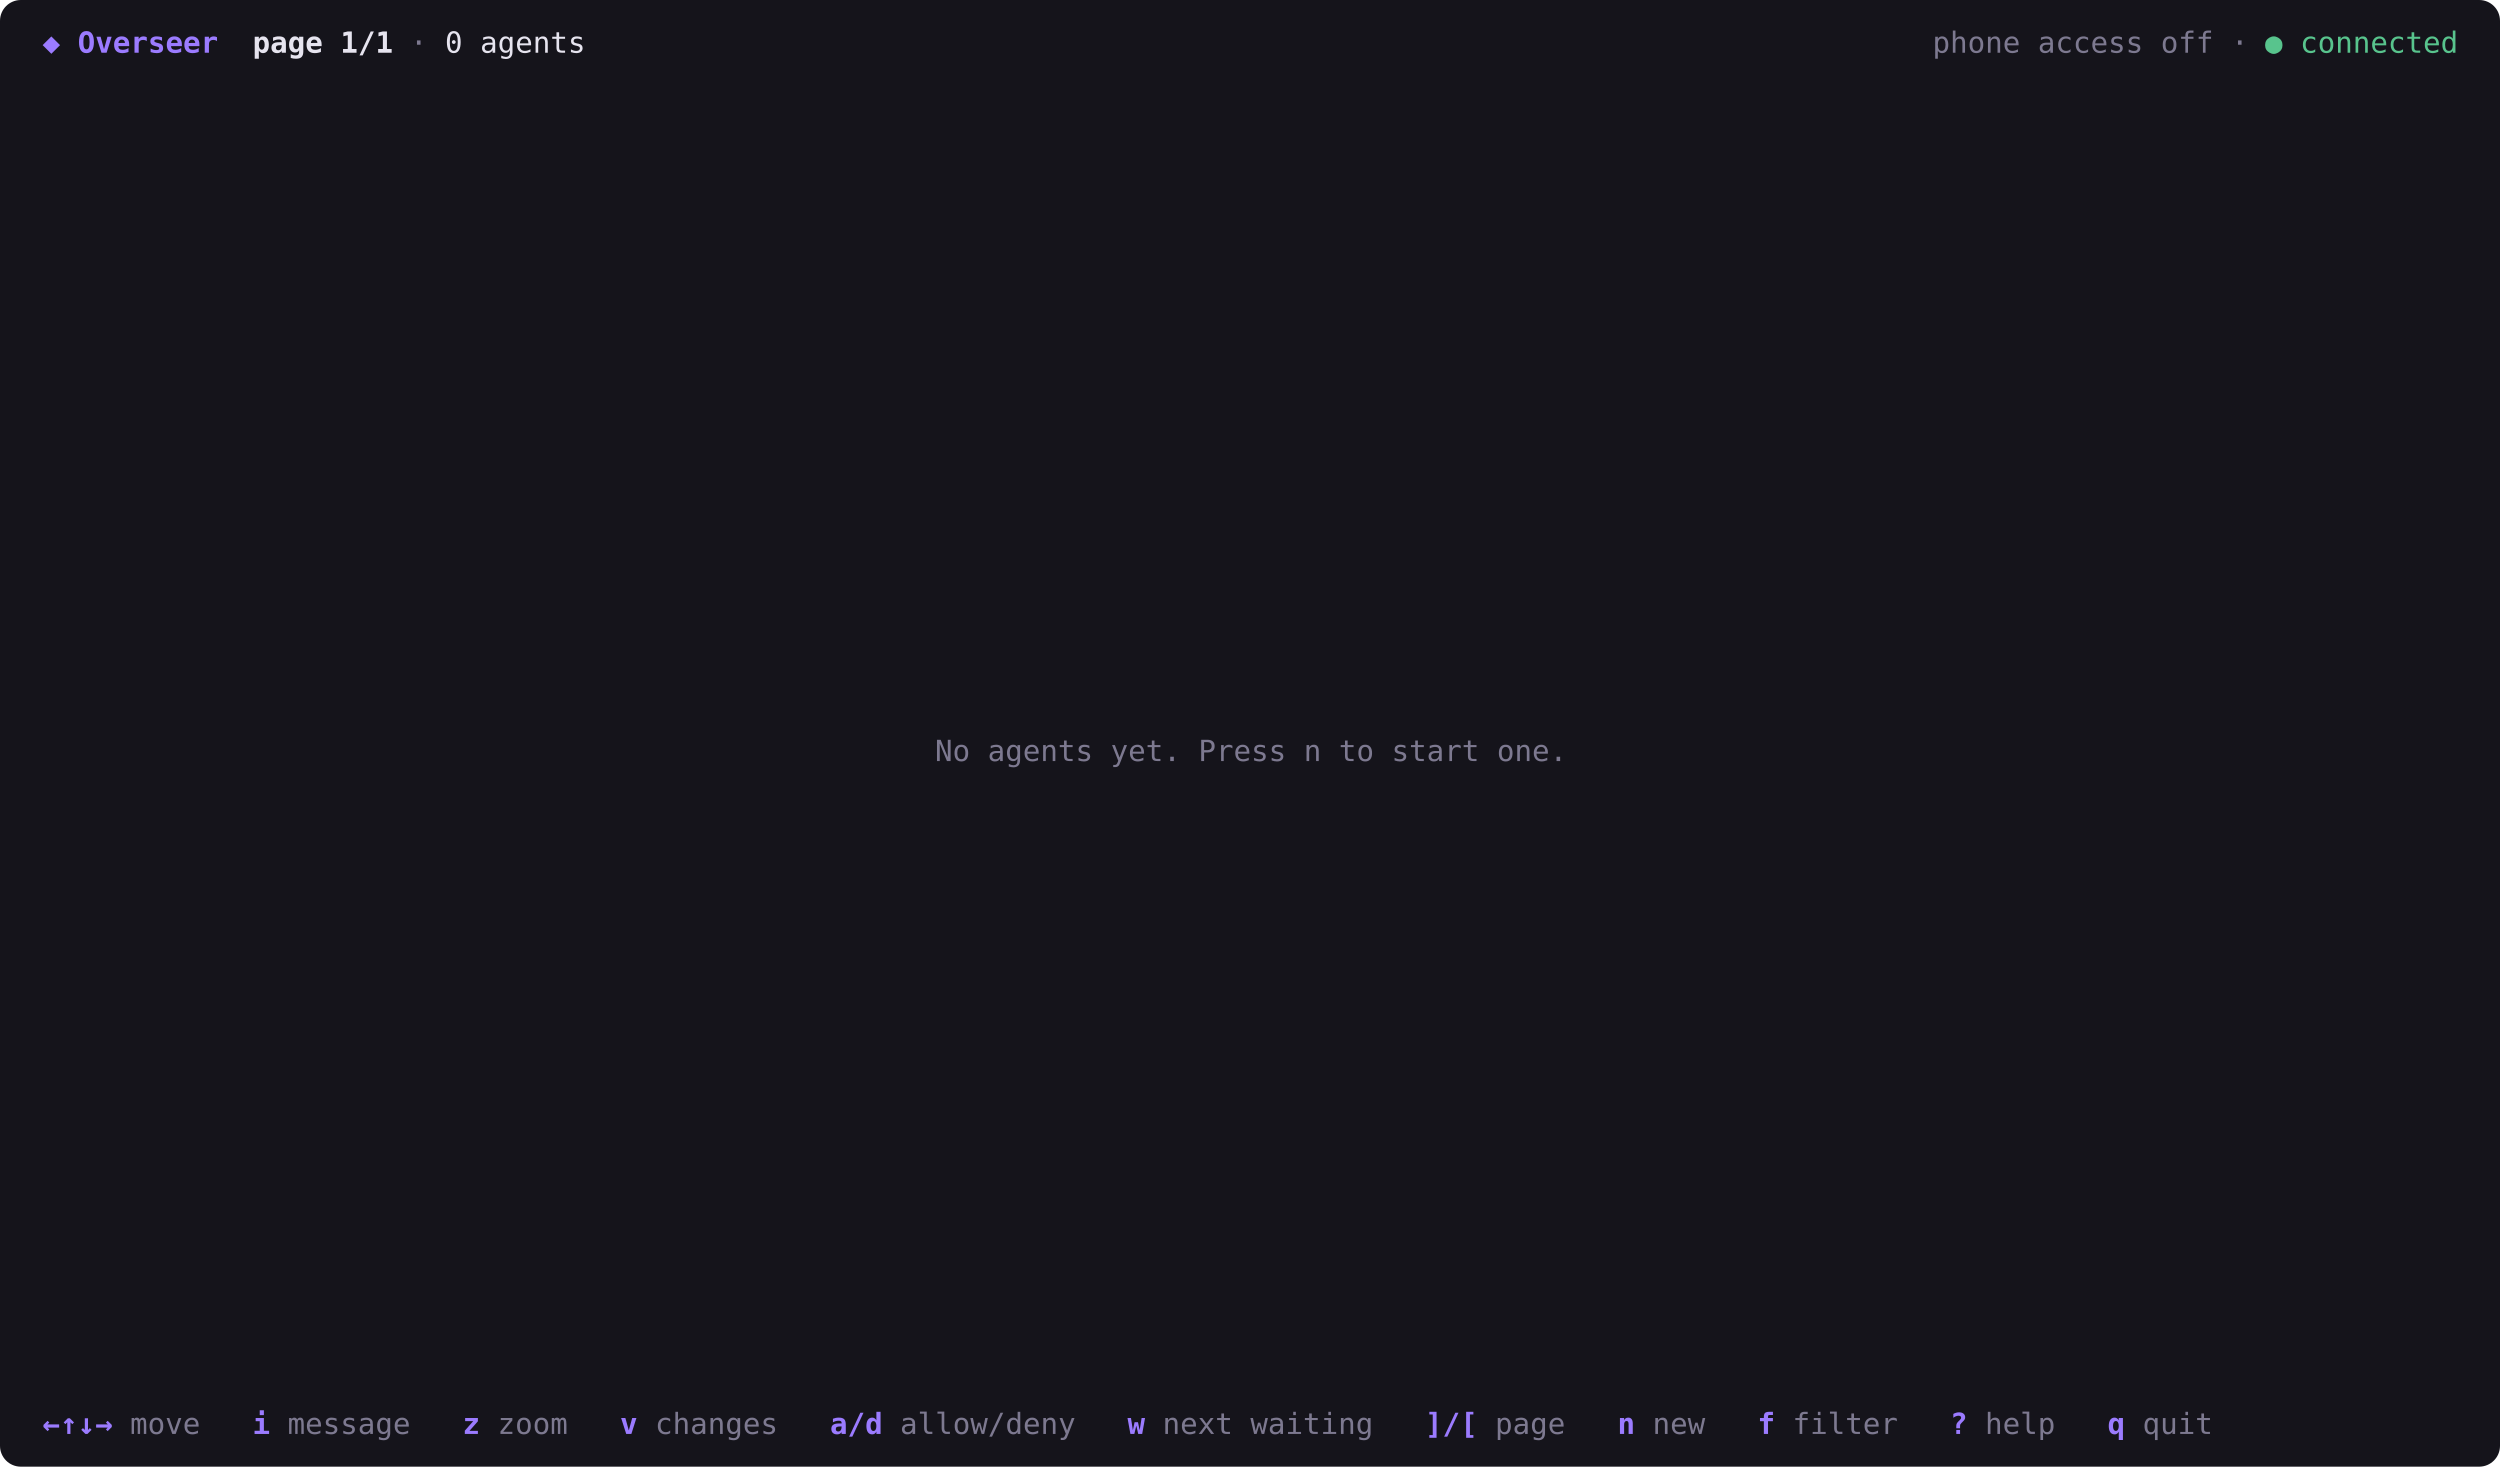
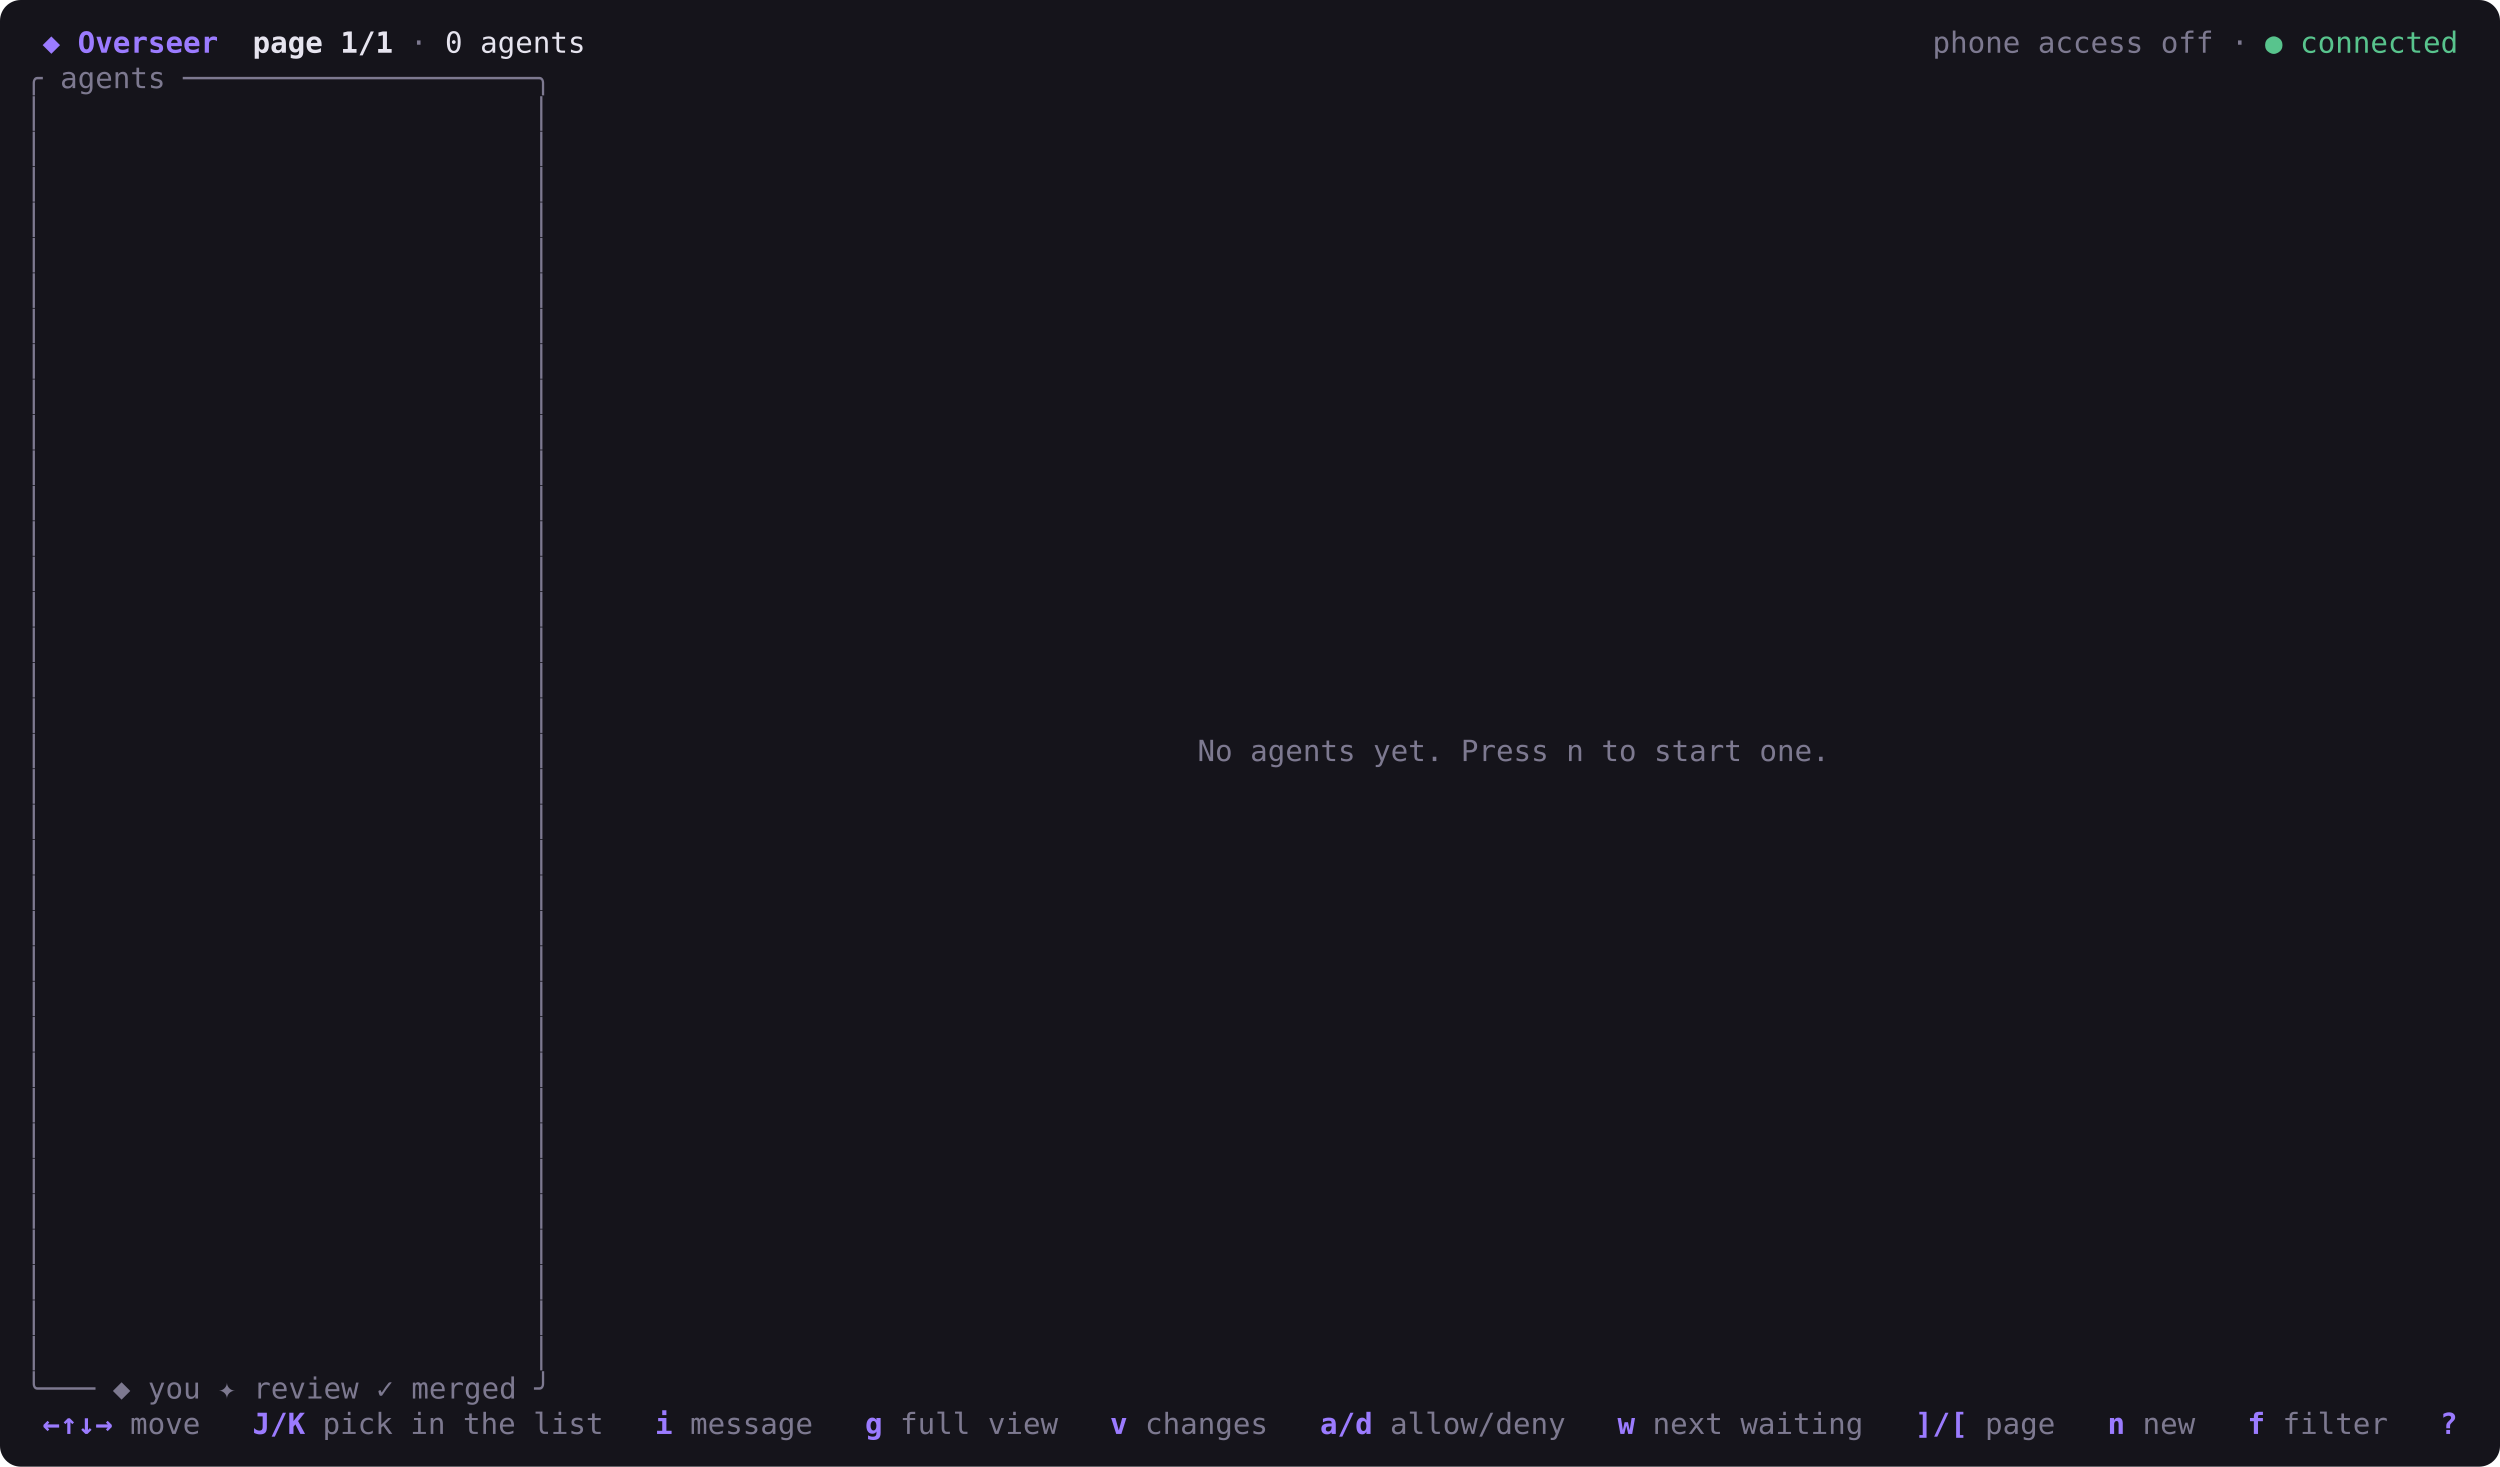
<svg xmlns="http://www.w3.org/2000/svg" width="1200" height="704" viewBox="0 0 1200 704">
  <rect width="100%" height="100%" rx="10" fill="#15141b" />
  <g font-family="ui-monospace, SFMono-Regular, Menlo, monospace" font-size="14">
    <text x="12.0" y="25.3" textLength="100.8" lengthAdjust="spacingAndGlyphs" fill="#9b7bff" font-weight="700" xml:space="preserve"> ◆ Overseer </text>
    <text x="112.8" y="25.3" textLength="84.0" lengthAdjust="spacingAndGlyphs" fill="#e6e4ef" font-weight="700" xml:space="preserve"> page 1/1 </text>
    <text x="196.8" y="25.3" textLength="16.8" lengthAdjust="spacingAndGlyphs" fill="#7d7990" xml:space="preserve">· </text>
    <text x="213.6" y="25.3" textLength="714.0" lengthAdjust="spacingAndGlyphs" fill="#e6e4ef" xml:space="preserve">0 agents                                                                             </text>
    <text x="927.6" y="25.3" textLength="159.6" lengthAdjust="spacingAndGlyphs" fill="#7d7990" xml:space="preserve">phone access off · </text>
    <text x="1087.2" y="25.3" textLength="100.8" lengthAdjust="spacingAndGlyphs" fill="#58c48d" xml:space="preserve">● connected </text>
-     <text x="448.8" y="365.3" textLength="302.4" lengthAdjust="spacingAndGlyphs" fill="#7d7990" xml:space="preserve">No agents yet. Press n to start one.</text>
+     <text x="12.0" y="42.3" textLength="252.0" lengthAdjust="spacingAndGlyphs" fill="#7d7990" xml:space="preserve">╭ agents ────────────────────╮</text>
+     <text x="12.0" y="59.3" textLength="8.4" lengthAdjust="spacingAndGlyphs" fill="#7d7990" xml:space="preserve">│</text>
+     <text x="255.6" y="59.3" textLength="8.4" lengthAdjust="spacingAndGlyphs" fill="#7d7990" xml:space="preserve">│</text>
+     <text x="12.0" y="76.3" textLength="8.4" lengthAdjust="spacingAndGlyphs" fill="#7d7990" xml:space="preserve">│</text>
+     <text x="255.6" y="76.3" textLength="8.4" lengthAdjust="spacingAndGlyphs" fill="#7d7990" xml:space="preserve">│</text>
+     <text x="12.0" y="93.3" textLength="8.4" lengthAdjust="spacingAndGlyphs" fill="#7d7990" xml:space="preserve">│</text>
+     <text x="255.6" y="93.3" textLength="8.4" lengthAdjust="spacingAndGlyphs" fill="#7d7990" xml:space="preserve">│</text>
+     <text x="12.0" y="110.3" textLength="8.4" lengthAdjust="spacingAndGlyphs" fill="#7d7990" xml:space="preserve">│</text>
+     <text x="255.6" y="110.3" textLength="8.4" lengthAdjust="spacingAndGlyphs" fill="#7d7990" xml:space="preserve">│</text>
+     <text x="12.0" y="127.3" textLength="8.4" lengthAdjust="spacingAndGlyphs" fill="#7d7990" xml:space="preserve">│</text>
+     <text x="255.6" y="127.3" textLength="8.4" lengthAdjust="spacingAndGlyphs" fill="#7d7990" xml:space="preserve">│</text>
+     <text x="12.0" y="144.3" textLength="8.4" lengthAdjust="spacingAndGlyphs" fill="#7d7990" xml:space="preserve">│</text>
+     <text x="255.6" y="144.3" textLength="8.4" lengthAdjust="spacingAndGlyphs" fill="#7d7990" xml:space="preserve">│</text>
+     <text x="12.0" y="161.3" textLength="8.4" lengthAdjust="spacingAndGlyphs" fill="#7d7990" xml:space="preserve">│</text>
+     <text x="255.6" y="161.3" textLength="8.4" lengthAdjust="spacingAndGlyphs" fill="#7d7990" xml:space="preserve">│</text>
+     <text x="12.0" y="178.3" textLength="8.4" lengthAdjust="spacingAndGlyphs" fill="#7d7990" xml:space="preserve">│</text>
+     <text x="255.6" y="178.3" textLength="8.4" lengthAdjust="spacingAndGlyphs" fill="#7d7990" xml:space="preserve">│</text>
+     <text x="12.0" y="195.3" textLength="8.4" lengthAdjust="spacingAndGlyphs" fill="#7d7990" xml:space="preserve">│</text>
+     <text x="255.6" y="195.3" textLength="8.4" lengthAdjust="spacingAndGlyphs" fill="#7d7990" xml:space="preserve">│</text>
+     <text x="12.0" y="212.3" textLength="8.4" lengthAdjust="spacingAndGlyphs" fill="#7d7990" xml:space="preserve">│</text>
+     <text x="255.6" y="212.3" textLength="8.4" lengthAdjust="spacingAndGlyphs" fill="#7d7990" xml:space="preserve">│</text>
+     <text x="12.0" y="229.3" textLength="8.4" lengthAdjust="spacingAndGlyphs" fill="#7d7990" xml:space="preserve">│</text>
+     <text x="255.6" y="229.3" textLength="8.4" lengthAdjust="spacingAndGlyphs" fill="#7d7990" xml:space="preserve">│</text>
+     <text x="12.0" y="246.3" textLength="8.4" lengthAdjust="spacingAndGlyphs" fill="#7d7990" xml:space="preserve">│</text>
+     <text x="255.6" y="246.3" textLength="8.4" lengthAdjust="spacingAndGlyphs" fill="#7d7990" xml:space="preserve">│</text>
+     <text x="12.0" y="263.3" textLength="8.4" lengthAdjust="spacingAndGlyphs" fill="#7d7990" xml:space="preserve">│</text>
+     <text x="255.6" y="263.3" textLength="8.4" lengthAdjust="spacingAndGlyphs" fill="#7d7990" xml:space="preserve">│</text>
+     <text x="12.0" y="280.3" textLength="8.4" lengthAdjust="spacingAndGlyphs" fill="#7d7990" xml:space="preserve">│</text>
+     <text x="255.6" y="280.3" textLength="8.4" lengthAdjust="spacingAndGlyphs" fill="#7d7990" xml:space="preserve">│</text>
+     <text x="12.0" y="297.3" textLength="8.4" lengthAdjust="spacingAndGlyphs" fill="#7d7990" xml:space="preserve">│</text>
+     <text x="255.6" y="297.3" textLength="8.4" lengthAdjust="spacingAndGlyphs" fill="#7d7990" xml:space="preserve">│</text>
+     <text x="12.0" y="314.3" textLength="8.4" lengthAdjust="spacingAndGlyphs" fill="#7d7990" xml:space="preserve">│</text>
+     <text x="255.6" y="314.3" textLength="8.4" lengthAdjust="spacingAndGlyphs" fill="#7d7990" xml:space="preserve">│</text>
+     <text x="12.0" y="331.3" textLength="8.4" lengthAdjust="spacingAndGlyphs" fill="#7d7990" xml:space="preserve">│</text>
+     <text x="255.6" y="331.3" textLength="8.4" lengthAdjust="spacingAndGlyphs" fill="#7d7990" xml:space="preserve">│</text>
+     <text x="12.0" y="348.3" textLength="8.4" lengthAdjust="spacingAndGlyphs" fill="#7d7990" xml:space="preserve">│</text>
+     <text x="255.6" y="348.3" textLength="8.4" lengthAdjust="spacingAndGlyphs" fill="#7d7990" xml:space="preserve">│</text>
+     <text x="12.0" y="365.3" textLength="8.4" lengthAdjust="spacingAndGlyphs" fill="#7d7990" xml:space="preserve">│</text>
+     <text x="255.6" y="365.3" textLength="8.4" lengthAdjust="spacingAndGlyphs" fill="#7d7990" xml:space="preserve">│</text>
+     <text x="574.8" y="365.3" textLength="302.4" lengthAdjust="spacingAndGlyphs" fill="#7d7990" xml:space="preserve">No agents yet. Press n to start one.</text>
+     <text x="12.0" y="382.3" textLength="8.4" lengthAdjust="spacingAndGlyphs" fill="#7d7990" xml:space="preserve">│</text>
+     <text x="255.6" y="382.3" textLength="8.4" lengthAdjust="spacingAndGlyphs" fill="#7d7990" xml:space="preserve">│</text>
+     <text x="12.0" y="399.3" textLength="8.4" lengthAdjust="spacingAndGlyphs" fill="#7d7990" xml:space="preserve">│</text>
+     <text x="255.6" y="399.3" textLength="8.4" lengthAdjust="spacingAndGlyphs" fill="#7d7990" xml:space="preserve">│</text>
+     <text x="12.0" y="416.3" textLength="8.4" lengthAdjust="spacingAndGlyphs" fill="#7d7990" xml:space="preserve">│</text>
+     <text x="255.6" y="416.3" textLength="8.4" lengthAdjust="spacingAndGlyphs" fill="#7d7990" xml:space="preserve">│</text>
+     <text x="12.0" y="433.3" textLength="8.4" lengthAdjust="spacingAndGlyphs" fill="#7d7990" xml:space="preserve">│</text>
+     <text x="255.6" y="433.3" textLength="8.4" lengthAdjust="spacingAndGlyphs" fill="#7d7990" xml:space="preserve">│</text>
+     <text x="12.0" y="450.3" textLength="8.4" lengthAdjust="spacingAndGlyphs" fill="#7d7990" xml:space="preserve">│</text>
+     <text x="255.6" y="450.3" textLength="8.4" lengthAdjust="spacingAndGlyphs" fill="#7d7990" xml:space="preserve">│</text>
+     <text x="12.0" y="467.3" textLength="8.4" lengthAdjust="spacingAndGlyphs" fill="#7d7990" xml:space="preserve">│</text>
+     <text x="255.6" y="467.3" textLength="8.4" lengthAdjust="spacingAndGlyphs" fill="#7d7990" xml:space="preserve">│</text>
+     <text x="12.0" y="484.3" textLength="8.4" lengthAdjust="spacingAndGlyphs" fill="#7d7990" xml:space="preserve">│</text>
+     <text x="255.6" y="484.3" textLength="8.4" lengthAdjust="spacingAndGlyphs" fill="#7d7990" xml:space="preserve">│</text>
+     <text x="12.0" y="501.3" textLength="8.4" lengthAdjust="spacingAndGlyphs" fill="#7d7990" xml:space="preserve">│</text>
+     <text x="255.6" y="501.3" textLength="8.4" lengthAdjust="spacingAndGlyphs" fill="#7d7990" xml:space="preserve">│</text>
+     <text x="12.0" y="518.3" textLength="8.4" lengthAdjust="spacingAndGlyphs" fill="#7d7990" xml:space="preserve">│</text>
+     <text x="255.6" y="518.3" textLength="8.4" lengthAdjust="spacingAndGlyphs" fill="#7d7990" xml:space="preserve">│</text>
+     <text x="12.0" y="535.3" textLength="8.4" lengthAdjust="spacingAndGlyphs" fill="#7d7990" xml:space="preserve">│</text>
+     <text x="255.6" y="535.3" textLength="8.4" lengthAdjust="spacingAndGlyphs" fill="#7d7990" xml:space="preserve">│</text>
+     <text x="12.0" y="552.3" textLength="8.4" lengthAdjust="spacingAndGlyphs" fill="#7d7990" xml:space="preserve">│</text>
+     <text x="255.6" y="552.3" textLength="8.4" lengthAdjust="spacingAndGlyphs" fill="#7d7990" xml:space="preserve">│</text>
+     <text x="12.0" y="569.3" textLength="8.4" lengthAdjust="spacingAndGlyphs" fill="#7d7990" xml:space="preserve">│</text>
+     <text x="255.6" y="569.3" textLength="8.4" lengthAdjust="spacingAndGlyphs" fill="#7d7990" xml:space="preserve">│</text>
+     <text x="12.0" y="586.3" textLength="8.4" lengthAdjust="spacingAndGlyphs" fill="#7d7990" xml:space="preserve">│</text>
+     <text x="255.6" y="586.3" textLength="8.4" lengthAdjust="spacingAndGlyphs" fill="#7d7990" xml:space="preserve">│</text>
+     <text x="12.0" y="603.3" textLength="8.4" lengthAdjust="spacingAndGlyphs" fill="#7d7990" xml:space="preserve">│</text>
+     <text x="255.6" y="603.3" textLength="8.4" lengthAdjust="spacingAndGlyphs" fill="#7d7990" xml:space="preserve">│</text>
+     <text x="12.0" y="620.3" textLength="8.4" lengthAdjust="spacingAndGlyphs" fill="#7d7990" xml:space="preserve">│</text>
+     <text x="255.6" y="620.3" textLength="8.4" lengthAdjust="spacingAndGlyphs" fill="#7d7990" xml:space="preserve">│</text>
+     <text x="12.0" y="637.3" textLength="8.4" lengthAdjust="spacingAndGlyphs" fill="#7d7990" xml:space="preserve">│</text>
+     <text x="255.6" y="637.3" textLength="8.4" lengthAdjust="spacingAndGlyphs" fill="#7d7990" xml:space="preserve">│</text>
+     <text x="12.0" y="654.3" textLength="8.4" lengthAdjust="spacingAndGlyphs" fill="#7d7990" xml:space="preserve">│</text>
+     <text x="255.6" y="654.3" textLength="8.4" lengthAdjust="spacingAndGlyphs" fill="#7d7990" xml:space="preserve">│</text>
+     <text x="12.0" y="671.3" textLength="252.0" lengthAdjust="spacingAndGlyphs" fill="#7d7990" xml:space="preserve">╰─── ◆ you ✦ review ✓ merged ╯</text>
    <text x="20.4" y="688.3" textLength="33.6" lengthAdjust="spacingAndGlyphs" fill="#9b7bff" font-weight="700" xml:space="preserve">←↑↓→</text>
    <text x="54.0" y="688.3" textLength="67.2" lengthAdjust="spacingAndGlyphs" fill="#7d7990" xml:space="preserve"> move   </text>
-     <text x="121.2" y="688.3" textLength="8.4" lengthAdjust="spacingAndGlyphs" fill="#9b7bff" font-weight="700" xml:space="preserve">i</text>
-     <text x="129.6" y="688.3" textLength="92.4" lengthAdjust="spacingAndGlyphs" fill="#7d7990" xml:space="preserve"> message   </text>
-     <text x="222.0" y="688.3" textLength="8.4" lengthAdjust="spacingAndGlyphs" fill="#9b7bff" font-weight="700" xml:space="preserve">z</text>
-     <text x="230.4" y="688.3" textLength="67.2" lengthAdjust="spacingAndGlyphs" fill="#7d7990" xml:space="preserve"> zoom   </text>
-     <text x="297.6" y="688.3" textLength="8.4" lengthAdjust="spacingAndGlyphs" fill="#9b7bff" font-weight="700" xml:space="preserve">v</text>
-     <text x="306.0" y="688.3" textLength="92.4" lengthAdjust="spacingAndGlyphs" fill="#7d7990" xml:space="preserve"> changes   </text>
-     <text x="398.4" y="688.3" textLength="25.2" lengthAdjust="spacingAndGlyphs" fill="#9b7bff" font-weight="700" xml:space="preserve">a/d</text>
-     <text x="423.6" y="688.3" textLength="117.6" lengthAdjust="spacingAndGlyphs" fill="#7d7990" xml:space="preserve"> allow/deny   </text>
-     <text x="541.2" y="688.3" textLength="8.4" lengthAdjust="spacingAndGlyphs" fill="#9b7bff" font-weight="700" xml:space="preserve">w</text>
-     <text x="549.6" y="688.3" textLength="134.4" lengthAdjust="spacingAndGlyphs" fill="#7d7990" xml:space="preserve"> next waiting   </text>
-     <text x="684.0" y="688.3" textLength="25.2" lengthAdjust="spacingAndGlyphs" fill="#9b7bff" font-weight="700" xml:space="preserve">]/[</text>
-     <text x="709.2" y="688.3" textLength="67.2" lengthAdjust="spacingAndGlyphs" fill="#7d7990" xml:space="preserve"> page   </text>
-     <text x="776.4" y="688.3" textLength="8.4" lengthAdjust="spacingAndGlyphs" fill="#9b7bff" font-weight="700" xml:space="preserve">n</text>
-     <text x="784.8" y="688.3" textLength="58.8" lengthAdjust="spacingAndGlyphs" fill="#7d7990" xml:space="preserve"> new   </text>
-     <text x="843.6" y="688.3" textLength="8.4" lengthAdjust="spacingAndGlyphs" fill="#9b7bff" font-weight="700" xml:space="preserve">f</text>
-     <text x="852.0" y="688.3" textLength="84.0" lengthAdjust="spacingAndGlyphs" fill="#7d7990" xml:space="preserve"> filter   </text>
-     <text x="936.0" y="688.3" textLength="8.4" lengthAdjust="spacingAndGlyphs" fill="#9b7bff" font-weight="700" xml:space="preserve">?</text>
-     <text x="944.4" y="688.3" textLength="67.2" lengthAdjust="spacingAndGlyphs" fill="#7d7990" xml:space="preserve"> help   </text>
-     <text x="1011.6" y="688.3" textLength="8.4" lengthAdjust="spacingAndGlyphs" fill="#9b7bff" font-weight="700" xml:space="preserve">q</text>
-     <text x="1020.0" y="688.3" textLength="67.2" lengthAdjust="spacingAndGlyphs" fill="#7d7990" xml:space="preserve"> quit   </text>
+     <text x="121.2" y="688.3" textLength="25.2" lengthAdjust="spacingAndGlyphs" fill="#9b7bff" font-weight="700" xml:space="preserve">J/K</text>
+     <text x="146.4" y="688.3" textLength="168.0" lengthAdjust="spacingAndGlyphs" fill="#7d7990" xml:space="preserve"> pick in the list   </text>
+     <text x="314.4" y="688.3" textLength="8.4" lengthAdjust="spacingAndGlyphs" fill="#9b7bff" font-weight="700" xml:space="preserve">i</text>
+     <text x="322.8" y="688.3" textLength="92.4" lengthAdjust="spacingAndGlyphs" fill="#7d7990" xml:space="preserve"> message   </text>
+     <text x="415.2" y="688.3" textLength="8.4" lengthAdjust="spacingAndGlyphs" fill="#9b7bff" font-weight="700" xml:space="preserve">g</text>
+     <text x="423.6" y="688.3" textLength="109.2" lengthAdjust="spacingAndGlyphs" fill="#7d7990" xml:space="preserve"> full view   </text>
+     <text x="532.8" y="688.3" textLength="8.4" lengthAdjust="spacingAndGlyphs" fill="#9b7bff" font-weight="700" xml:space="preserve">v</text>
+     <text x="541.2" y="688.3" textLength="92.4" lengthAdjust="spacingAndGlyphs" fill="#7d7990" xml:space="preserve"> changes   </text>
+     <text x="633.6" y="688.3" textLength="25.2" lengthAdjust="spacingAndGlyphs" fill="#9b7bff" font-weight="700" xml:space="preserve">a/d</text>
+     <text x="658.8" y="688.3" textLength="117.6" lengthAdjust="spacingAndGlyphs" fill="#7d7990" xml:space="preserve"> allow/deny   </text>
+     <text x="776.4" y="688.3" textLength="8.4" lengthAdjust="spacingAndGlyphs" fill="#9b7bff" font-weight="700" xml:space="preserve">w</text>
+     <text x="784.8" y="688.3" textLength="134.4" lengthAdjust="spacingAndGlyphs" fill="#7d7990" xml:space="preserve"> next waiting   </text>
+     <text x="919.2" y="688.3" textLength="25.2" lengthAdjust="spacingAndGlyphs" fill="#9b7bff" font-weight="700" xml:space="preserve">]/[</text>
+     <text x="944.4" y="688.3" textLength="67.2" lengthAdjust="spacingAndGlyphs" fill="#7d7990" xml:space="preserve"> page   </text>
+     <text x="1011.6" y="688.3" textLength="8.4" lengthAdjust="spacingAndGlyphs" fill="#9b7bff" font-weight="700" xml:space="preserve">n</text>
+     <text x="1020.0" y="688.3" textLength="58.8" lengthAdjust="spacingAndGlyphs" fill="#7d7990" xml:space="preserve"> new   </text>
+     <text x="1078.8" y="688.3" textLength="8.4" lengthAdjust="spacingAndGlyphs" fill="#9b7bff" font-weight="700" xml:space="preserve">f</text>
+     <text x="1087.2" y="688.3" textLength="84.0" lengthAdjust="spacingAndGlyphs" fill="#7d7990" xml:space="preserve"> filter   </text>
+     <text x="1171.2" y="688.3" textLength="8.4" lengthAdjust="spacingAndGlyphs" fill="#9b7bff" font-weight="700" xml:space="preserve">?</text>
  </g>
</svg>
